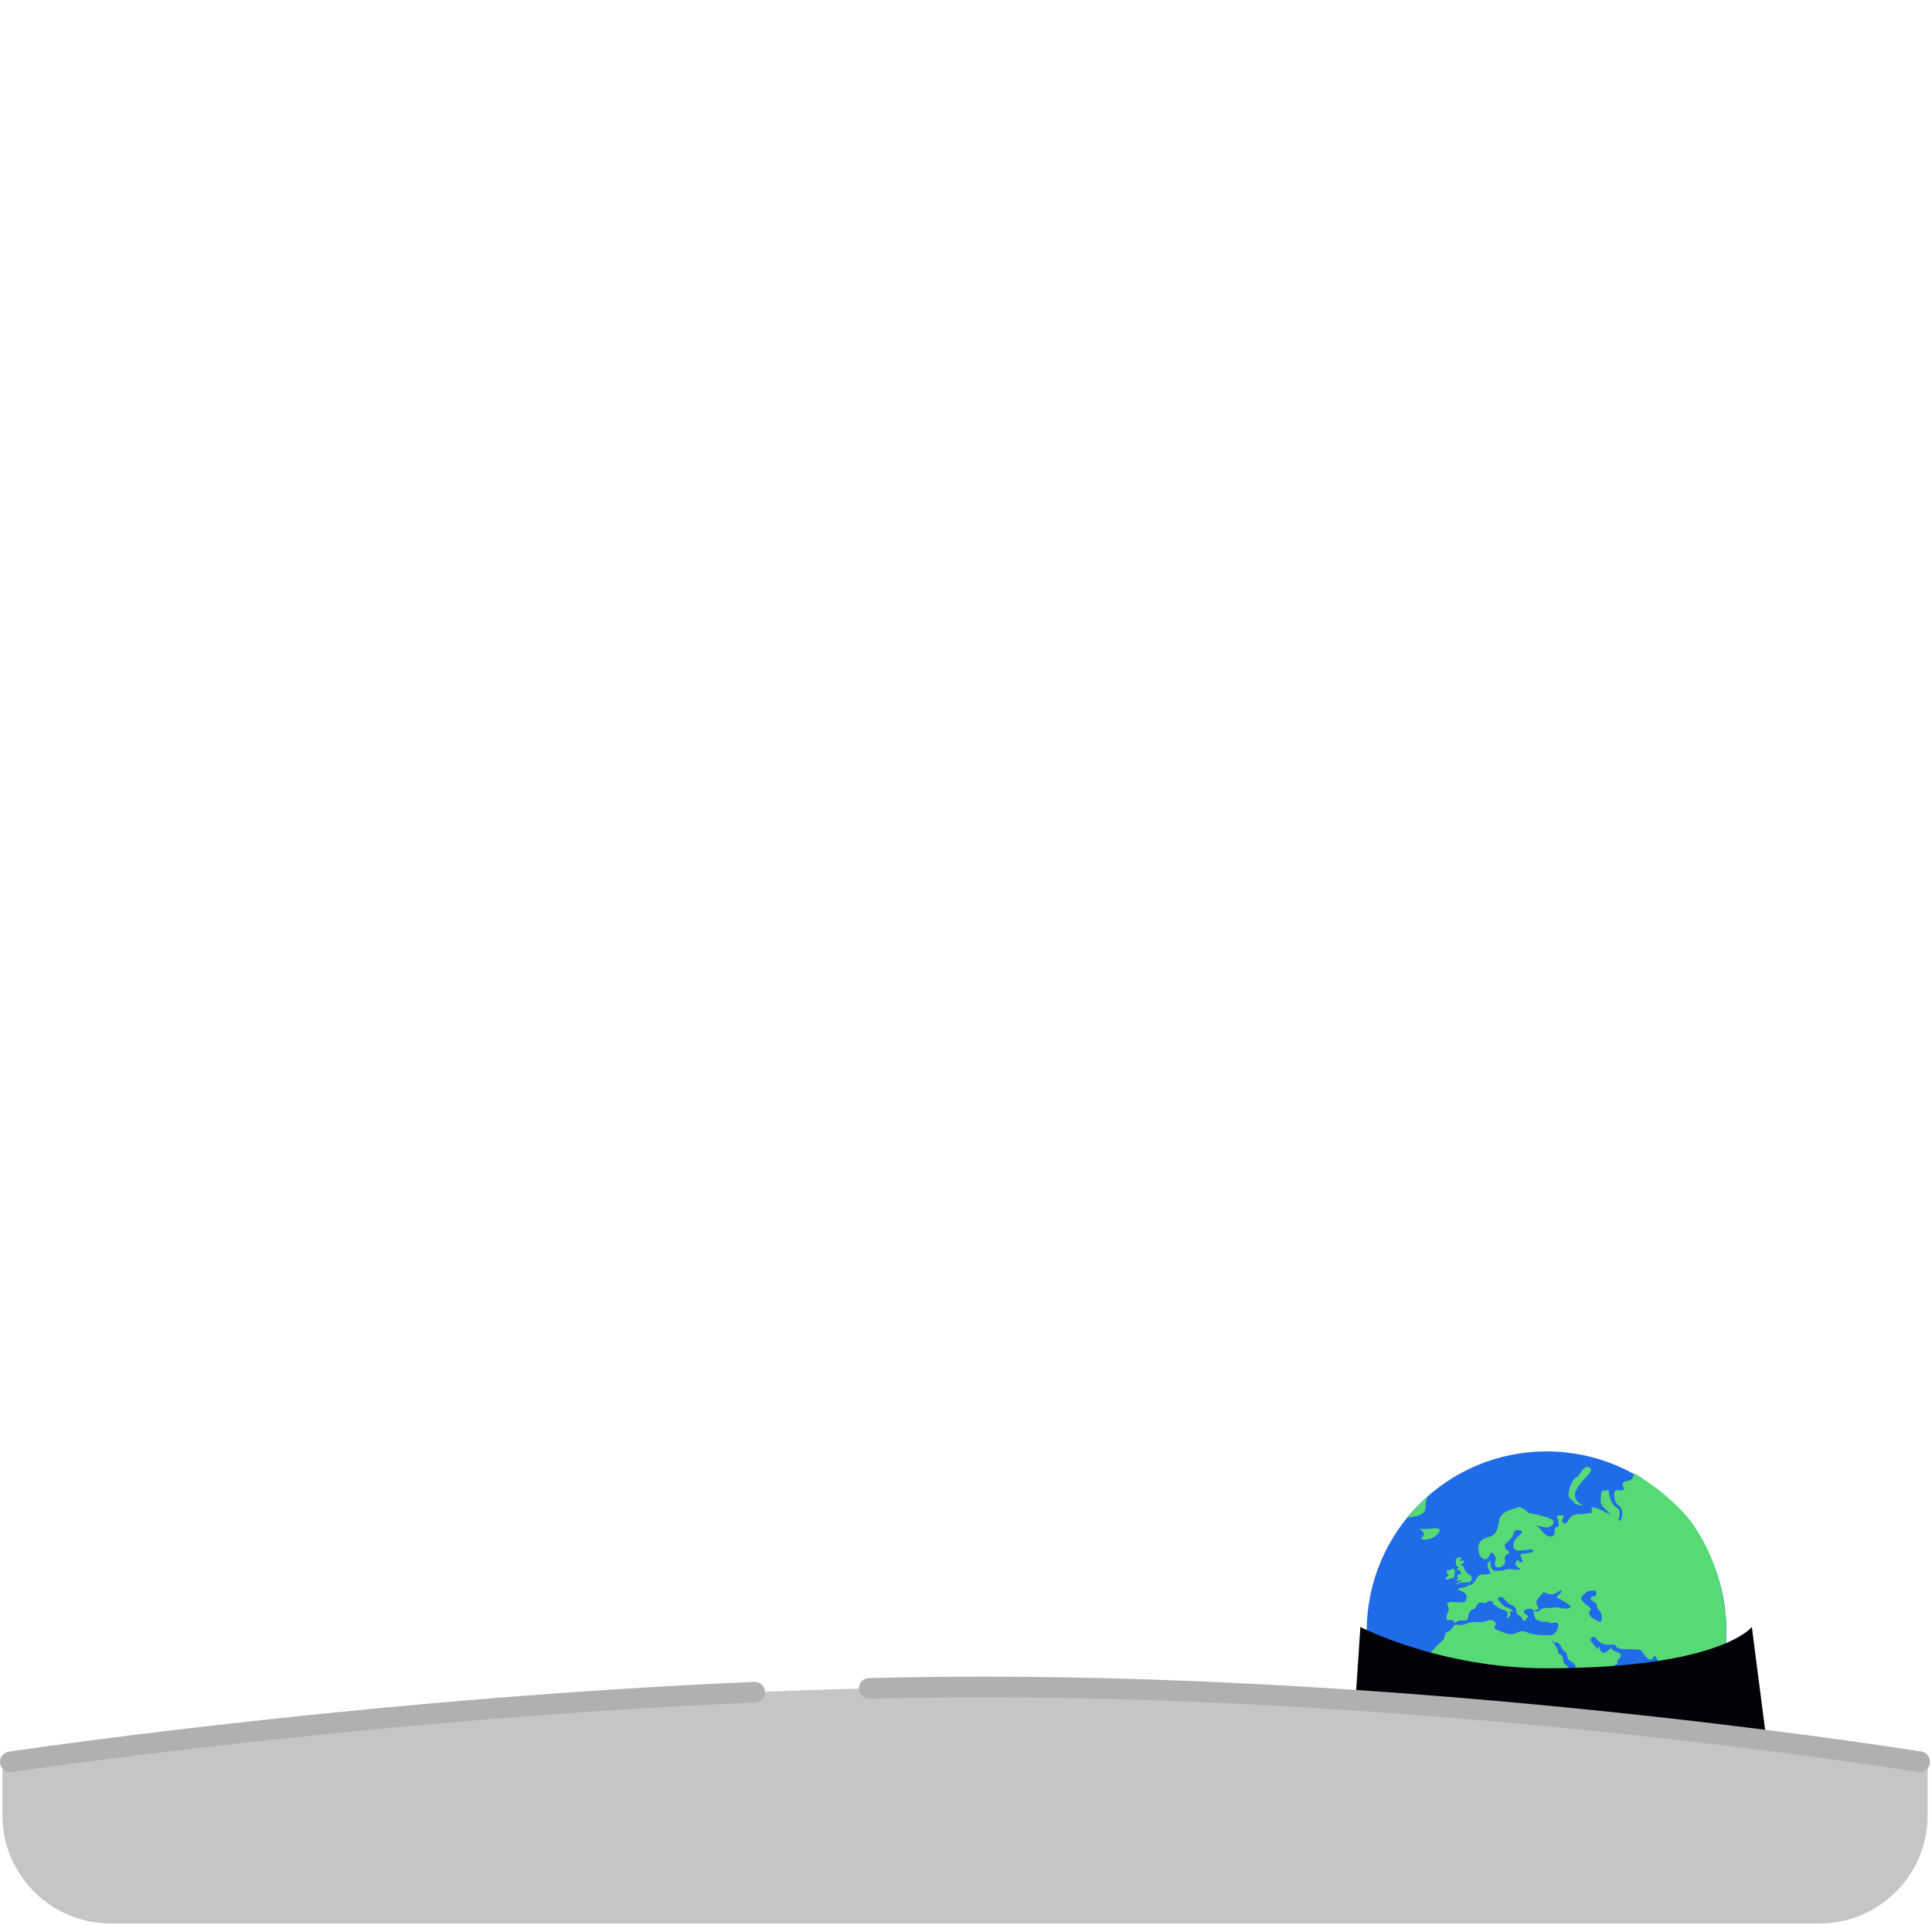
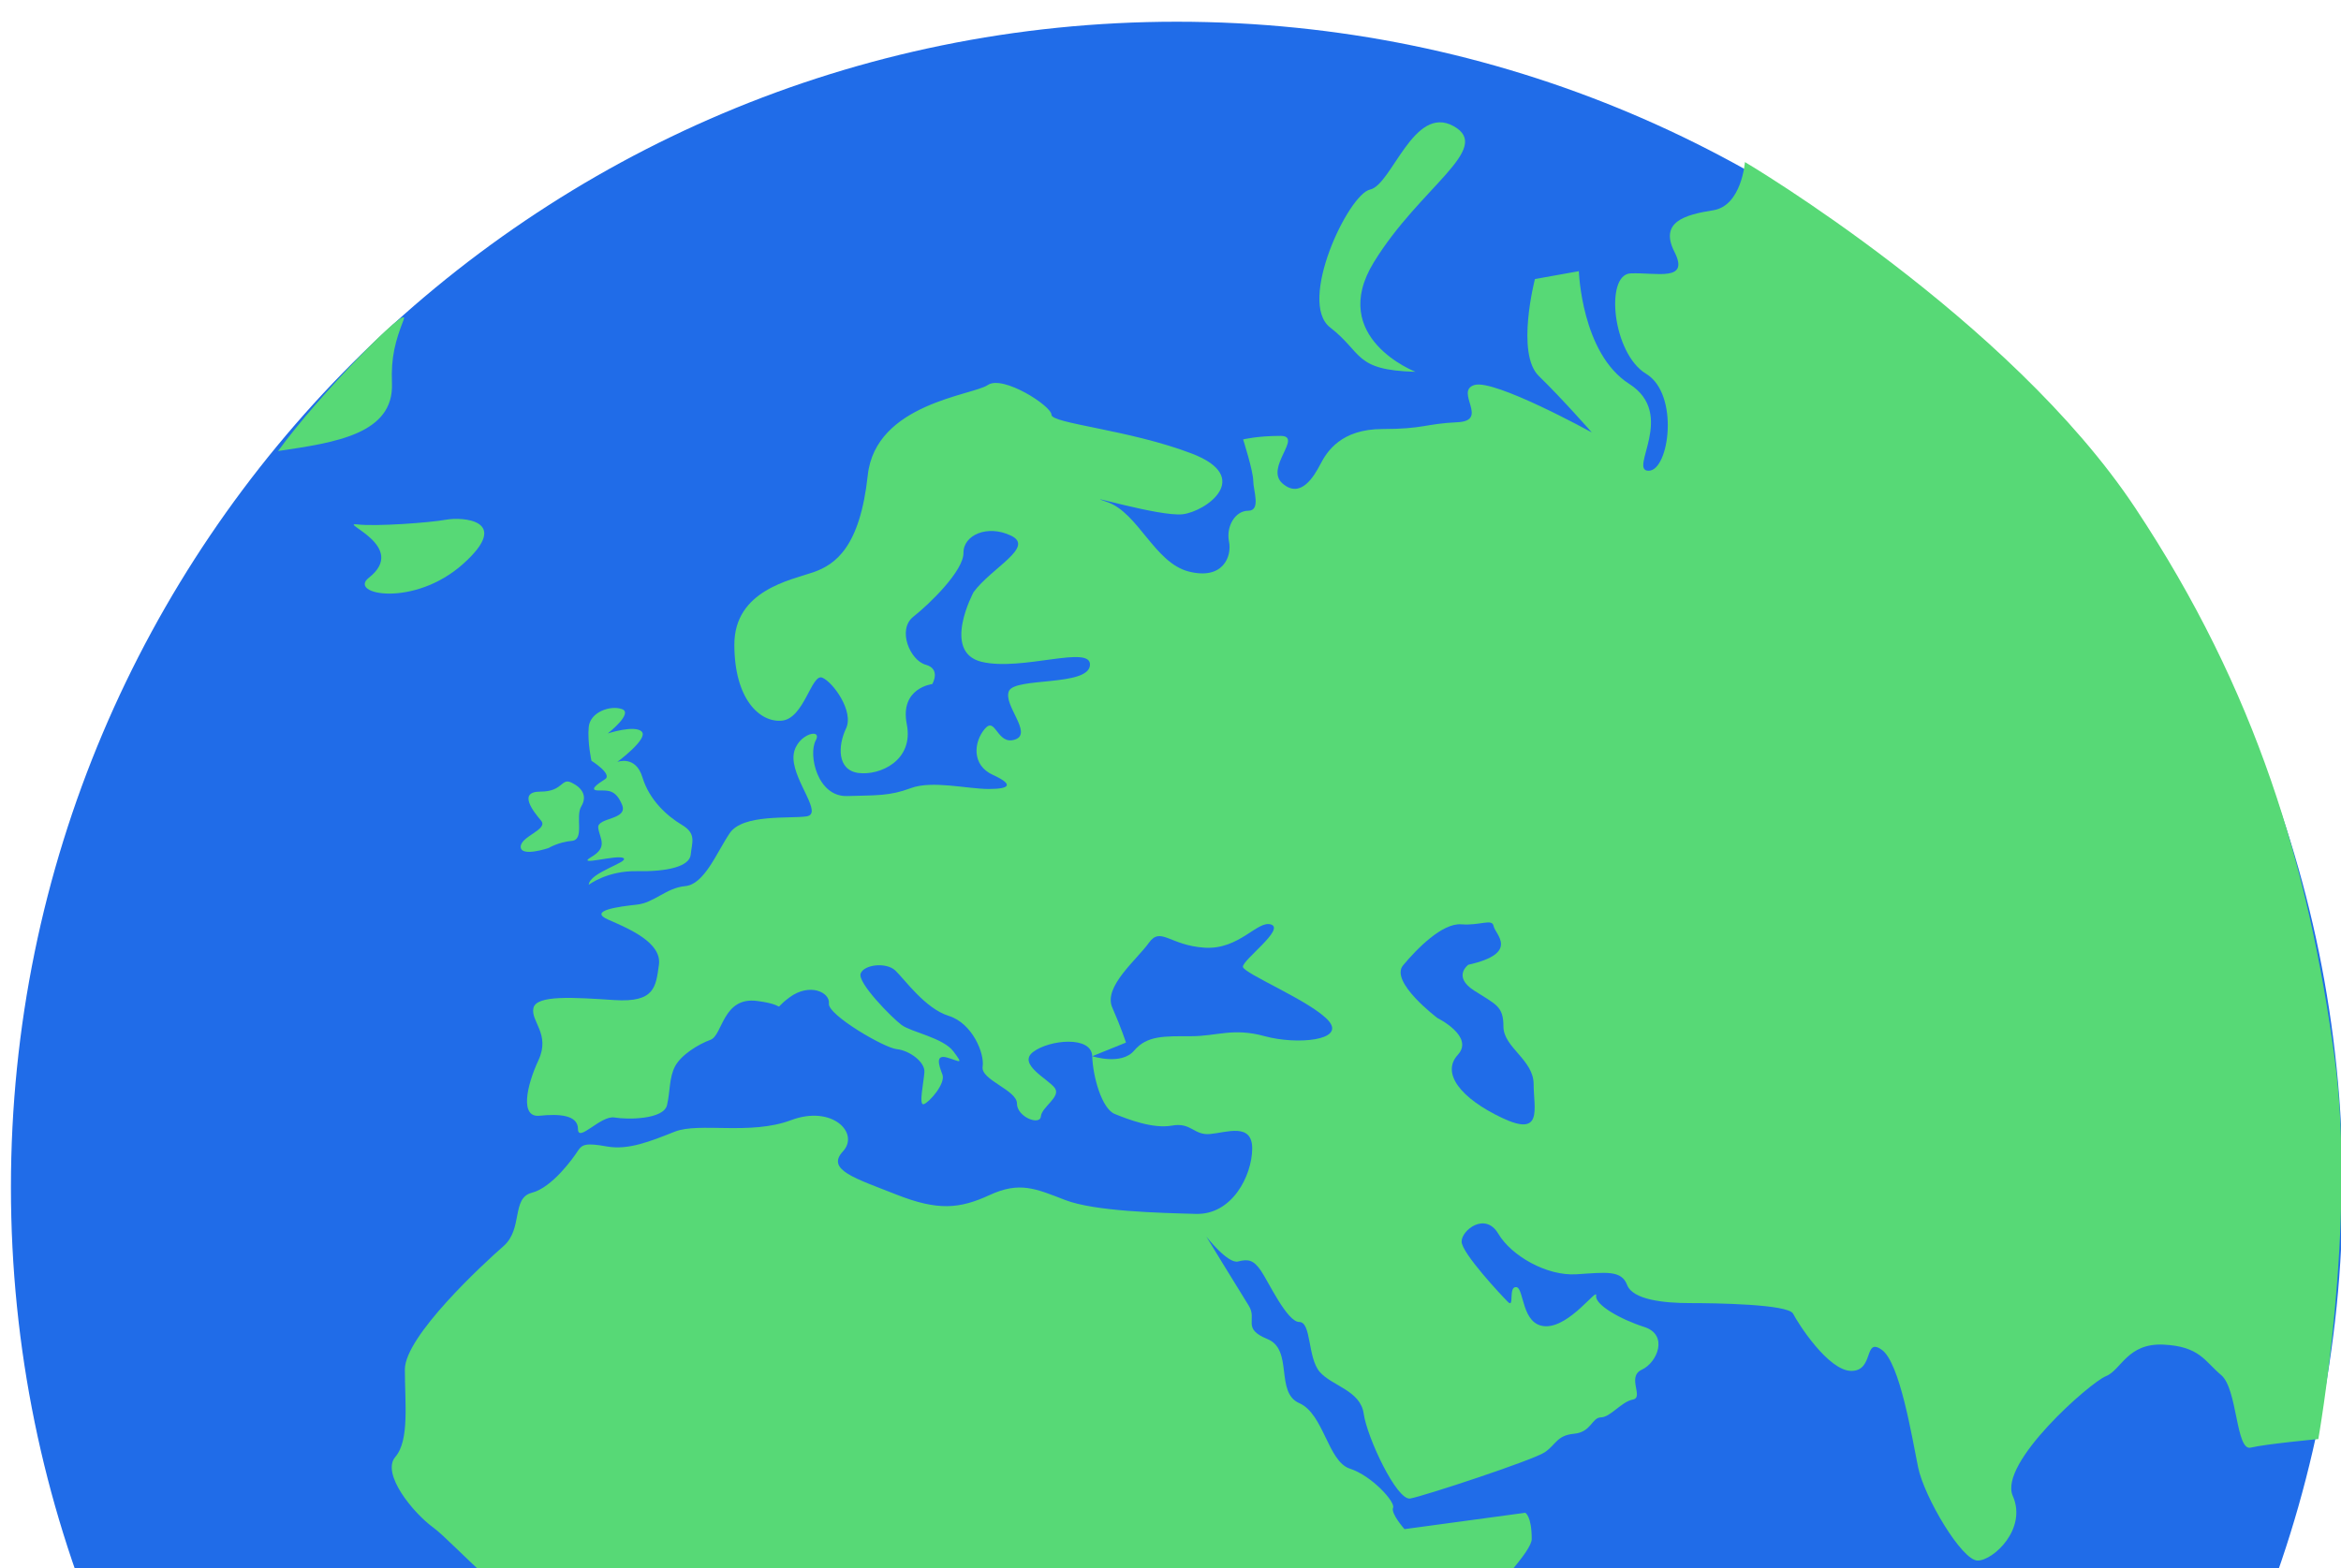
- <svg xmlns="http://www.w3.org/2000/svg" width="535" height="533" viewBox="0 0 535 533" fill="none" aria-hidden="true">
-   <path d="M378.467 451.731C378.467 479.235 400.765 501.532 428.27 501.532C455.774 501.532 478.071 479.235 478.071 451.731C478.071 424.226 455.774 401.928 428.27 401.928C400.765 401.928 378.467 424.226 378.467 451.731Z" fill="#206CE8" />
-   <path d="M389.879 420.272C392.305 419.914 394.837 419.551 394.743 417.364C394.696 416.257 394.897 415.544 395.239 414.672C395.575 413.82 391.538 417.968 389.879 420.272Z" fill="#57D976" />
-   <path d="M419.589 426.299C419.589 426.299 418.206 428.864 419.934 429.28C421.663 429.694 424.646 428.524 424.559 429.43C424.473 430.336 421.372 429.933 421.101 430.524C420.831 431.116 422.138 432.336 421.36 432.6C420.582 432.864 420.539 431.582 420.064 432.147C419.589 432.713 419.502 433.695 420.41 434.109C421.316 434.524 421.145 434.713 420.237 434.713C419.33 434.713 417.816 434.336 416.909 434.676C416 435.015 415.462 434.978 414.186 435.015C412.909 435.052 412.519 433.237 412.846 432.638C413.173 432.039 411.848 432.418 411.895 433.43C411.942 434.443 413.161 435.775 412.457 435.882C411.753 435.991 409.734 435.769 409.172 436.6C408.611 437.43 408.092 438.788 407.27 438.863C406.449 438.94 405.952 439.576 405.196 439.656C404.441 439.737 403.098 439.91 403.985 440.298C404.873 440.685 406.275 441.279 406.147 442.222C406.016 443.166 405.974 443.845 404.245 443.732C402.515 443.62 400.917 443.505 400.787 444.071C400.657 444.638 401.521 445.182 401.003 446.298C400.484 447.414 400.208 448.762 401.046 448.675C401.884 448.589 402.689 448.638 402.689 449.242C402.689 449.845 403.659 448.653 404.245 448.75C404.83 448.849 406.351 448.832 406.493 448.222C406.635 447.612 406.579 447.053 406.837 446.562C407.097 446.072 407.832 445.619 408.351 445.43C408.87 445.242 408.87 443.581 410.339 443.77C411.809 443.959 410.857 444.26 411.722 443.62C412.586 442.978 413.465 443.403 413.408 443.883C413.351 444.362 415.77 445.777 416.303 445.829C416.835 445.881 417.517 446.371 417.488 446.811C417.458 447.251 417.235 448.245 417.458 448.182C417.681 448.117 418.406 447.302 418.257 446.914C418.109 446.526 417.932 446.036 418.464 446.191C418.997 446.346 419.175 446.526 418.732 445.932C418.287 445.338 416.925 445.104 416.511 444.795C416.095 444.484 414.615 442.985 414.764 442.597C414.912 442.209 415.859 442.106 416.243 442.468C416.629 442.829 417.517 444.096 418.524 444.407C419.531 444.717 420.064 446.009 419.975 446.579C419.886 447.147 421.441 447.576 421.441 448.152C421.441 448.73 422.424 449.11 422.463 448.703C422.502 448.297 423.324 447.872 423.063 447.497C422.804 447.121 421.441 446.474 422.133 445.949C422.823 445.424 424.629 445.246 424.656 446.132C424.685 447.02 425.071 448.378 425.618 448.599C426.166 448.82 427.24 449.244 428.066 449.096C428.892 448.947 428.989 449.521 429.693 449.456C430.397 449.393 431.502 448.954 431.49 450.092C431.477 451.231 430.64 452.912 429.086 452.869C427.532 452.827 424.764 452.763 423.5 452.276C422.238 451.789 421.558 451.471 420.272 452.064C418.984 452.658 418.061 452.742 416.289 452.042C414.517 451.343 413.278 450.983 414.007 450.199C414.735 449.414 413.545 448.206 411.796 448.862C410.049 449.521 407.862 448.942 406.823 449.356C405.783 449.768 404.838 450.154 403.924 449.988C403.011 449.823 402.861 449.903 402.68 450.182C402.5 450.462 401.598 451.74 400.718 451.966C399.836 452.193 400.352 453.51 399.506 454.249C398.661 454.986 395.294 458.094 395.294 459.517C395.294 460.94 395.497 462.542 394.887 463.253C394.275 463.964 395.64 465.641 396.515 466.277C397.392 466.914 400.32 470.309 401.95 470.309C403.579 470.309 403.648 469.835 405.346 469.953C407.044 470.072 409.014 468.352 409.896 468.886C410.779 469.42 411.171 470.484 412.477 470.546C413.784 470.608 413.929 471.302 413.564 472.385C413.2 473.467 412.894 473.89 413.8 475C414.708 476.108 416.583 477.903 416.34 479.645C416.098 481.388 414.95 481.177 415.071 484.186C415.192 487.196 416.462 485.664 416.643 487.354C416.825 489.043 418.702 492.325 418.819 493.215C418.937 494.104 418.88 495.697 420.09 495.855C421.299 496.013 424.989 495.697 426.258 494.271C427.529 492.845 429.222 490.258 429.585 489.466C429.948 488.674 432.383 488.527 431.823 487.143C431.262 485.76 431.398 485.243 432.73 484.82C434.059 484.398 436.541 483.695 435.259 479.459C433.977 475.222 435.9 474.583 436.633 473.944C437.365 473.304 443.43 467.768 443.43 466.764C443.43 465.762 443.152 465.64 443.152 465.64L437.995 466.339C437.995 466.339 437.403 465.67 437.508 465.426C437.613 465.183 436.602 464.058 435.661 463.754C434.721 463.45 434.547 461.411 433.501 460.956C432.456 460.499 433.258 458.674 432.143 458.218C431.028 457.762 431.724 457.396 431.341 456.788C430.958 456.18 429.53 453.838 429.53 453.838C429.53 453.838 430.45 455.017 430.888 454.902C431.327 454.787 431.551 454.842 431.864 455.298C432.177 455.754 432.979 457.488 433.501 457.488C434.024 457.488 433.85 459.009 434.372 459.617C434.895 460.225 436.115 460.407 436.254 461.411C436.394 462.416 437.667 465.13 438.239 465.031C438.813 464.932 443.499 463.388 443.988 463.054C444.476 462.72 444.502 462.333 445.242 462.263C445.981 462.193 445.991 461.571 446.392 461.563C446.793 461.556 447.263 460.894 447.75 460.802C448.238 460.712 447.472 459.83 448.134 459.526C448.796 459.222 449.284 458.035 448.238 457.701C447.193 457.366 446.119 456.742 446.183 456.362C446.245 455.982 445.068 457.701 444.022 457.67C442.978 457.64 443.116 456.028 442.769 455.998C442.42 455.966 442.699 456.91 442.42 456.636C442.142 456.362 440.435 454.537 440.435 454.051C440.435 453.564 441.444 452.773 442.002 453.716C442.559 454.659 444.072 455.532 445.347 455.449C446.621 455.367 447.263 455.267 447.506 455.906C447.75 456.545 449.098 456.681 450.188 456.681C451.276 456.681 454.388 456.725 454.596 457.134C454.803 457.542 456.099 459.578 457.084 459.578C458.069 459.578 457.603 458.129 458.38 458.673C459.158 459.216 459.677 462.43 459.936 463.699C460.196 464.966 461.803 467.682 462.477 467.682C463.151 467.682 464.603 466.323 463.98 464.921C463.358 463.517 467.297 460.064 467.955 459.805C468.612 459.546 468.868 458.382 470.418 458.455C471.968 458.529 472.18 459.17 472.881 459.756C473.583 460.341 473.506 463.013 474.142 462.857C474.777 462.701 477.031 462.491 477.031 462.491C477.031 462.491 478.679 453.203 477.728 446.201C476.617 438.033 474.409 430.539 469.212 422.705C463.83 414.594 452.538 407.925 452.538 407.925C452.538 407.925 452.397 409.792 451.184 409.984C449.969 410.177 448.873 410.481 449.529 411.767C450.184 413.055 448.756 412.634 447.652 412.682C446.548 412.731 446.878 416.103 448.314 416.971C449.749 417.838 449.307 421.115 448.424 421.115C447.542 421.115 449.638 418.705 447.596 417.404C445.555 416.103 445.444 412.587 445.444 412.587L443.568 412.923C443.568 412.923 442.74 416.103 443.734 417.067C444.727 418.03 445.996 419.477 445.996 419.477C445.996 419.477 441.822 417.177 440.975 417.453C440.126 417.729 441.636 418.979 440.256 419.042C438.878 419.106 438.821 419.332 437.056 419.332C435.29 419.332 434.683 420.295 434.408 420.825C434.132 421.356 433.559 422.335 432.783 421.657C432.008 420.98 433.689 419.625 432.697 419.625C431.706 419.625 431.102 419.776 431.102 419.776C431.102 419.776 431.534 421.13 431.534 421.544C431.534 421.958 431.877 422.824 431.317 422.824C430.758 422.824 430.37 423.501 430.499 424.14C430.629 424.78 430.241 425.796 428.775 425.42C427.31 425.043 426.62 422.899 425.284 422.447C423.949 421.996 427.526 423.087 428.516 422.974C429.508 422.861 431.569 421.397 428.904 420.378C426.24 419.36 422.915 419.099 422.915 418.722C422.915 418.345 420.839 417.01 420.195 417.452C419.552 417.894 415.401 418.24 415.068 421.307C414.735 424.374 413.692 425.121 412.742 425.452C411.792 425.783 409.369 426.218 409.369 428.545C409.369 430.874 410.455 431.884 411.403 431.793C412.35 431.701 412.666 429.771 413.122 429.955C413.577 430.139 414.49 431.395 414.139 432.129C413.789 432.864 413.754 433.905 414.666 434.028C415.577 434.151 417.044 433.501 416.735 431.946C416.428 430.39 417.823 430.23 417.823 430.23C417.823 430.23 418.209 429.587 417.543 429.403C416.875 429.22 416.315 427.903 417.016 427.351C417.717 426.8 419.166 425.384 419.156 424.625C419.147 423.865 420.174 423.401 421.192 423.89C422.209 424.38 420.372 425.246 419.589 426.299Z" fill="#57D976" />
-   <path d="M403.149 438.808C403.149 438.808 403.932 438.199 405.21 438.225C406.489 438.25 407.458 438.031 407.506 437.515C407.554 436.998 407.768 436.627 407.129 436.247C406.489 435.866 405.735 435.18 405.444 434.217C405.153 433.253 404.369 433.557 404.369 433.557C404.369 433.557 405.707 432.568 405.415 432.264C405.125 431.96 403.962 432.34 403.962 432.34C403.962 432.34 405.066 431.477 404.571 431.3C404.078 431.123 403.211 431.422 403.149 432.061C403.087 432.7 403.265 433.507 403.265 433.507C403.265 433.507 404.18 434.082 403.845 434.294C403.511 434.503 403.149 434.77 403.555 434.776C403.962 434.78 404.292 434.72 404.571 435.383C404.85 436.047 403.497 435.917 403.555 436.373C403.612 436.83 403.991 437.185 403.265 437.616C402.538 438.047 404.367 437.496 404.631 437.667C404.895 437.837 403.178 438.275 403.149 438.808Z" fill="#57D976" />
-   <path d="M401.435 437.235C401.435 437.235 400.25 437.637 400.243 437.185C400.237 436.732 401.434 436.448 401.114 436.067C400.794 435.687 400.097 434.825 401.085 434.825C402.073 434.825 401.957 434.217 402.422 434.445C402.887 434.674 403.09 435.028 402.829 435.459C402.567 435.89 402.986 436.882 402.422 436.931C401.857 436.98 401.435 437.235 401.435 437.235Z" fill="#57D976" />
-   <path d="M424.658 446.131C424.658 446.131 425.902 446.538 426.449 445.889C426.995 445.242 427.737 445.277 428.869 445.277C430 445.277 430.664 444.902 432.029 445.277C433.396 445.651 435.471 445.462 434.762 444.629C434.051 443.797 431.117 442.6 431.093 442.312C431.068 442.025 432.889 440.711 432.302 440.506C431.718 440.302 430.95 441.591 429.454 441.494C427.958 441.397 427.584 440.574 427.073 441.29C426.562 442.006 425.122 443.165 425.512 444.049C425.902 444.936 426.098 445.549 426.098 445.549L424.658 446.131Z" fill="#206CE8" />
-   <path d="M440.723 442.223C440.723 442.223 440.034 442.72 440.963 443.322C441.894 443.925 442.222 443.977 442.222 444.866C442.222 445.757 443.512 446.281 443.512 447.327C443.512 448.374 443.932 449.605 442.163 448.767C440.394 447.929 439.554 446.856 440.274 446.071C440.993 445.285 439.404 444.501 439.404 444.501C439.404 444.501 437.349 442.953 437.935 442.249C438.52 441.545 439.61 440.432 440.424 440.496C441.237 440.558 441.742 440.233 441.803 440.574C441.862 440.914 442.942 441.726 440.723 442.223Z" fill="#206CE8" />
-   <path d="M393.756 425.687C392.845 426.403 395.686 426.976 397.788 425.091C399.889 423.207 397.737 423.08 397.05 423.207C396.362 423.334 394.04 423.506 393.246 423.406C392.451 423.308 395.46 424.348 393.756 425.687Z" fill="#57D976" />
-   <path d="M438.465 416.887C438.465 416.887 434.711 415.436 436.68 412.215C438.649 408.995 441.801 407.339 440.094 406.391C438.388 405.441 437.456 408.896 436.526 409.099C435.594 409.302 433.413 413.903 434.819 414.992C436.224 416.079 435.828 416.82 438.465 416.887Z" fill="#57D976" />
-   <path d="M441.987 481.088C441.987 481.088 442.906 482.961 441.435 484.94C439.965 486.92 440.434 488.976 439.351 489.166C438.269 489.357 437.527 489.125 437.452 488.417C437.377 487.709 438.277 485.626 438.126 484.94C437.975 484.254 437.238 483.474 439.168 482.746C441.098 482.02 441.252 482.533 441.987 481.088Z" fill="#57D976" />
-   <path d="M494.075 519.989H372.082L376.711 450.536C376.711 450.536 398.687 461.986 428.268 461.986C476.491 461.986 485.114 450.536 485.114 450.536L494.075 519.989Z" fill="#020208" />
-   <path d="M503.802 532.657H30.669C14.101 532.657 0.67 519.226 0.67 502.658V488.212C0.67 488.212 139.781 467.162 272.609 467.162C405.436 467.162 533.8 488.212 533.8 488.212V502.658C533.8 519.226 520.37 532.657 503.802 532.657Z" fill="#C5C5C5" />
-   <path d="M240.698 467.545C251.326 467.298 261.987 467.164 272.609 467.164C395.219 467.164 514.028 485.099 531.579 487.858" stroke="#B0B0B0" stroke-width="5.714" stroke-miterlimit="10" stroke-linecap="round" />
-   <path d="M2.857 487.889C17.9 485.695 108.457 472.942 208.991 468.605" stroke="#B0B0B0" stroke-width="5.714" stroke-miterlimit="10" stroke-linecap="round" />
-   <path d="M228.632 491.466C237.14 499.794 245.362 508.303 256.34 511.27C267.269 514.224 284.549 512.063 292.477 507.242C304.213 500.105 319.649 495.324 335.753 494.457C343.008 494.066 362.579 500.183 360.364 516.523C358.735 528.547 320.492 531.054 320.492 531.054L207.117 530.784C207.117 530.784 179.921 504.859 181.556 494.224C183.265 483.106 213.539 476.693 228.632 491.466Z" fill="#C6C6C5" />
+ <svg xmlns="http://www.w3.org/2000/svg" width="100" height="67" viewBox="378 401 100 67" fill="none" aria-hidden="true">
+   <defs>
+     <clipPath id="nadObzorem">
+       <rect x="370" y="395" width="120" height="73" />
+     </clipPath>
+   </defs>
+   <g clip-path="url(#nadObzorem)">
+     <path d="M378.467 451.731C378.467 479.235 400.765 501.532 428.27 501.532C455.774 501.532 478.071 479.235 478.071 451.731C478.071 424.226 455.774 401.928 428.27 401.928C400.765 401.928 378.467 424.226 378.467 451.731Z" fill="#206CE8" />
+     <path d="M389.879 420.272C392.305 419.914 394.837 419.551 394.743 417.364C394.696 416.257 394.897 415.544 395.239 414.672C395.575 413.82 391.538 417.968 389.879 420.272Z" fill="#57D976" />
+     <path d="M419.589 426.299C419.589 426.299 418.206 428.864 419.934 429.28C421.663 429.694 424.646 428.524 424.559 429.43C424.473 430.336 421.372 429.933 421.101 430.524C420.831 431.116 422.138 432.336 421.36 432.6C420.582 432.864 420.539 431.582 420.064 432.147C419.589 432.713 419.502 433.695 420.41 434.109C421.316 434.524 421.145 434.713 420.237 434.713C419.33 434.713 417.816 434.336 416.909 434.676C416 435.015 415.462 434.978 414.186 435.015C412.909 435.052 412.519 433.237 412.846 432.638C413.173 432.039 411.848 432.418 411.895 433.43C411.942 434.443 413.161 435.775 412.457 435.882C411.753 435.991 409.734 435.769 409.172 436.6C408.611 437.43 408.092 438.788 407.27 438.863C406.449 438.94 405.952 439.576 405.196 439.656C404.441 439.737 403.098 439.91 403.985 440.298C404.873 440.685 406.275 441.279 406.147 442.222C406.016 443.166 405.974 443.845 404.245 443.732C402.515 443.62 400.917 443.505 400.787 444.071C400.657 444.638 401.521 445.182 401.003 446.298C400.484 447.414 400.208 448.762 401.046 448.675C401.884 448.589 402.689 448.638 402.689 449.242C402.689 449.845 403.659 448.653 404.245 448.75C404.83 448.849 406.351 448.832 406.493 448.222C406.635 447.612 406.579 447.053 406.837 446.562C407.097 446.072 407.832 445.619 408.351 445.43C408.87 445.242 408.87 443.581 410.339 443.77C411.809 443.959 410.857 444.26 411.722 443.62C412.586 442.978 413.465 443.403 413.408 443.883C413.351 444.362 415.77 445.777 416.303 445.829C416.835 445.881 417.517 446.371 417.488 446.811C417.458 447.251 417.235 448.245 417.458 448.182C417.681 448.117 418.406 447.302 418.257 446.914C418.109 446.526 417.932 446.036 418.464 446.191C418.997 446.346 419.175 446.526 418.732 445.932C418.287 445.338 416.925 445.104 416.511 444.795C416.095 444.484 414.615 442.985 414.764 442.597C414.912 442.209 415.859 442.106 416.243 442.468C416.629 442.829 417.517 444.096 418.524 444.407C419.531 444.717 420.064 446.009 419.975 446.579C419.886 447.147 421.441 447.576 421.441 448.152C421.441 448.73 422.424 449.11 422.463 448.703C422.502 448.297 423.324 447.872 423.063 447.497C422.804 447.121 421.441 446.474 422.133 445.949C422.823 445.424 424.629 445.246 424.656 446.132C424.685 447.02 425.071 448.378 425.618 448.599C426.166 448.82 427.24 449.244 428.066 449.096C428.892 448.947 428.989 449.521 429.693 449.456C430.397 449.393 431.502 448.954 431.49 450.092C431.477 451.231 430.64 452.912 429.086 452.869C427.532 452.827 424.764 452.763 423.5 452.276C422.238 451.789 421.558 451.471 420.272 452.064C418.984 452.658 418.061 452.742 416.289 452.042C414.517 451.343 413.278 450.983 414.007 450.199C414.735 449.414 413.545 448.206 411.796 448.862C410.049 449.521 407.862 448.942 406.823 449.356C405.783 449.768 404.838 450.154 403.924 449.988C403.011 449.823 402.861 449.903 402.68 450.182C402.5 450.462 401.598 451.74 400.718 451.966C399.836 452.193 400.352 453.51 399.506 454.249C398.661 454.986 395.294 458.094 395.294 459.517C395.294 460.94 395.497 462.542 394.887 463.253C394.275 463.964 395.64 465.641 396.515 466.277C397.392 466.914 400.32 470.309 401.95 470.309C403.579 470.309 403.648 469.835 405.346 469.953C407.044 470.072 409.014 468.352 409.896 468.886C410.779 469.42 411.171 470.484 412.477 470.546C413.784 470.608 413.929 471.302 413.564 472.385C413.2 473.467 412.894 473.89 413.8 475C414.708 476.108 416.583 477.903 416.34 479.645C416.098 481.388 414.95 481.177 415.071 484.186C415.192 487.196 416.462 485.664 416.643 487.354C416.825 489.043 418.702 492.325 418.819 493.215C418.937 494.104 418.88 495.697 420.09 495.855C421.299 496.013 424.989 495.697 426.258 494.271C427.529 492.845 429.222 490.258 429.585 489.466C429.948 488.674 432.383 488.527 431.823 487.143C431.262 485.76 431.398 485.243 432.73 484.82C434.059 484.398 436.541 483.695 435.259 479.459C433.977 475.222 435.9 474.583 436.633 473.944C437.365 473.304 443.43 467.768 443.43 466.764C443.43 465.762 443.152 465.64 443.152 465.64L437.995 466.339C437.995 466.339 437.403 465.67 437.508 465.426C437.613 465.183 436.602 464.058 435.661 463.754C434.721 463.45 434.547 461.411 433.501 460.956C432.456 460.499 433.258 458.674 432.143 458.218C431.028 457.762 431.724 457.396 431.341 456.788C430.958 456.18 429.53 453.838 429.53 453.838C429.53 453.838 430.45 455.017 430.888 454.902C431.327 454.787 431.551 454.842 431.864 455.298C432.177 455.754 432.979 457.488 433.501 457.488C434.024 457.488 433.85 459.009 434.372 459.617C434.895 460.225 436.115 460.407 436.254 461.411C436.394 462.416 437.667 465.13 438.239 465.031C438.813 464.932 443.499 463.388 443.988 463.054C444.476 462.72 444.502 462.333 445.242 462.263C445.981 462.193 445.991 461.571 446.392 461.563C446.793 461.556 447.263 460.894 447.75 460.802C448.238 460.712 447.472 459.83 448.134 459.526C448.796 459.222 449.284 458.035 448.238 457.701C447.193 457.366 446.119 456.742 446.183 456.362C446.245 455.982 445.068 457.701 444.022 457.67C442.978 457.64 443.116 456.028 442.769 455.998C442.42 455.966 442.699 456.91 442.42 456.636C442.142 456.362 440.435 454.537 440.435 454.051C440.435 453.564 441.444 452.773 442.002 453.716C442.559 454.659 444.072 455.532 445.347 455.449C446.621 455.367 447.263 455.267 447.506 455.906C447.75 456.545 449.098 456.681 450.188 456.681C451.276 456.681 454.388 456.725 454.596 457.134C454.803 457.542 456.099 459.578 457.084 459.578C458.069 459.578 457.603 458.129 458.38 458.673C459.158 459.216 459.677 462.43 459.936 463.699C460.196 464.966 461.803 467.682 462.477 467.682C463.151 467.682 464.603 466.323 463.98 464.921C463.358 463.517 467.297 460.064 467.955 459.805C468.612 459.546 468.868 458.382 470.418 458.455C471.968 458.529 472.18 459.17 472.881 459.756C473.583 460.341 473.506 463.013 474.142 462.857C474.777 462.701 477.031 462.491 477.031 462.491C477.031 462.491 478.679 453.203 477.728 446.201C476.617 438.033 474.409 430.539 469.212 422.705C463.83 414.594 452.538 407.925 452.538 407.925C452.538 407.925 452.397 409.792 451.184 409.984C449.969 410.177 448.873 410.481 449.529 411.767C450.184 413.055 448.756 412.634 447.652 412.682C446.548 412.731 446.878 416.103 448.314 416.971C449.749 417.838 449.307 421.115 448.424 421.115C447.542 421.115 449.638 418.705 447.596 417.404C445.555 416.103 445.444 412.587 445.444 412.587L443.568 412.923C443.568 412.923 442.74 416.103 443.734 417.067C444.727 418.03 445.996 419.477 445.996 419.477C445.996 419.477 441.822 417.177 440.975 417.453C440.126 417.729 441.636 418.979 440.256 419.042C438.878 419.106 438.821 419.332 437.056 419.332C435.29 419.332 434.683 420.295 434.408 420.825C434.132 421.356 433.559 422.335 432.783 421.657C432.008 420.98 433.689 419.625 432.697 419.625C431.706 419.625 431.102 419.776 431.102 419.776C431.102 419.776 431.534 421.13 431.534 421.544C431.534 421.958 431.877 422.824 431.317 422.824C430.758 422.824 430.37 423.501 430.499 424.14C430.629 424.78 430.241 425.796 428.775 425.42C427.31 425.043 426.62 422.899 425.284 422.447C423.949 421.996 427.526 423.087 428.516 422.974C429.508 422.861 431.569 421.397 428.904 420.378C426.24 419.36 422.915 419.099 422.915 418.722C422.915 418.345 420.839 417.01 420.195 417.452C419.552 417.894 415.401 418.24 415.068 421.307C414.735 424.374 413.692 425.121 412.742 425.452C411.792 425.783 409.369 426.218 409.369 428.545C409.369 430.874 410.455 431.884 411.403 431.793C412.35 431.701 412.666 429.771 413.122 429.955C413.577 430.139 414.49 431.395 414.139 432.129C413.789 432.864 413.754 433.905 414.666 434.028C415.577 434.151 417.044 433.501 416.735 431.946C416.428 430.39 417.823 430.23 417.823 430.23C417.823 430.23 418.209 429.587 417.543 429.403C416.875 429.22 416.315 427.903 417.016 427.351C417.717 426.8 419.166 425.384 419.156 424.625C419.147 423.865 420.174 423.401 421.192 423.89C422.209 424.38 420.372 425.246 419.589 426.299Z" fill="#57D976" />
+     <path d="M403.149 438.808C403.149 438.808 403.932 438.199 405.21 438.225C406.489 438.25 407.458 438.031 407.506 437.515C407.554 436.998 407.768 436.627 407.129 436.247C406.489 435.866 405.735 435.18 405.444 434.217C405.153 433.253 404.369 433.557 404.369 433.557C404.369 433.557 405.707 432.568 405.415 432.264C405.125 431.96 403.962 432.34 403.962 432.34C403.962 432.34 405.066 431.477 404.571 431.3C404.078 431.123 403.211 431.422 403.149 432.061C403.087 432.7 403.265 433.507 403.265 433.507C403.265 433.507 404.18 434.082 403.845 434.294C403.511 434.503 403.149 434.77 403.555 434.776C403.962 434.78 404.292 434.72 404.571 435.383C404.85 436.047 403.497 435.917 403.555 436.373C403.612 436.83 403.991 437.185 403.265 437.616C402.538 438.047 404.367 437.496 404.631 437.667C404.895 437.837 403.178 438.275 403.149 438.808Z" fill="#57D976" />
+     <path d="M401.435 437.235C401.435 437.235 400.25 437.637 400.243 437.185C400.237 436.732 401.434 436.448 401.114 436.067C400.794 435.687 400.097 434.825 401.085 434.825C402.073 434.825 401.957 434.217 402.422 434.445C402.887 434.674 403.09 435.028 402.829 435.459C402.567 435.89 402.986 436.882 402.422 436.931C401.857 436.98 401.435 437.235 401.435 437.235Z" fill="#57D976" />
+     <path d="M424.658 446.131C424.658 446.131 425.902 446.538 426.449 445.889C426.995 445.242 427.737 445.277 428.869 445.277C430 445.277 430.664 444.902 432.029 445.277C433.396 445.651 435.471 445.462 434.762 444.629C434.051 443.797 431.117 442.6 431.093 442.312C431.068 442.025 432.889 440.711 432.302 440.506C431.718 440.302 430.95 441.591 429.454 441.494C427.958 441.397 427.584 440.574 427.073 441.29C426.562 442.006 425.122 443.165 425.512 444.049C425.902 444.936 426.098 445.549 426.098 445.549L424.658 446.131Z" fill="#206CE8" />
+     <path d="M440.723 442.223C440.723 442.223 440.034 442.72 440.963 443.322C441.894 443.925 442.222 443.977 442.222 444.866C442.222 445.757 443.512 446.281 443.512 447.327C443.512 448.374 443.932 449.605 442.163 448.767C440.394 447.929 439.554 446.856 440.274 446.071C440.993 445.285 439.404 444.501 439.404 444.501C439.404 444.501 437.349 442.953 437.935 442.249C438.52 441.545 439.61 440.432 440.424 440.496C441.237 440.558 441.742 440.233 441.803 440.574C441.862 440.914 442.942 441.726 440.723 442.223Z" fill="#206CE8" />
+     <path d="M393.756 425.687C392.845 426.403 395.686 426.976 397.788 425.091C399.889 423.207 397.737 423.08 397.05 423.207C396.362 423.334 394.04 423.506 393.246 423.406C392.451 423.308 395.46 424.348 393.756 425.687Z" fill="#57D976" />
+     <path d="M438.465 416.887C438.465 416.887 434.711 415.436 436.68 412.215C438.649 408.995 441.801 407.339 440.094 406.391C438.388 405.441 437.456 408.896 436.526 409.099C435.594 409.302 433.413 413.903 434.819 414.992C436.224 416.079 435.828 416.82 438.465 416.887Z" fill="#57D976" />
+     <path d="M441.987 481.088C441.987 481.088 442.906 482.961 441.435 484.94C439.965 486.92 440.434 488.976 439.351 489.166C438.269 489.357 437.527 489.125 437.452 488.417C437.377 487.709 438.277 485.626 438.126 484.94C437.975 484.254 437.238 483.474 439.168 482.746C441.098 482.02 441.252 482.533 441.987 481.088Z" fill="#57D976" />
+   </g>
</svg>
